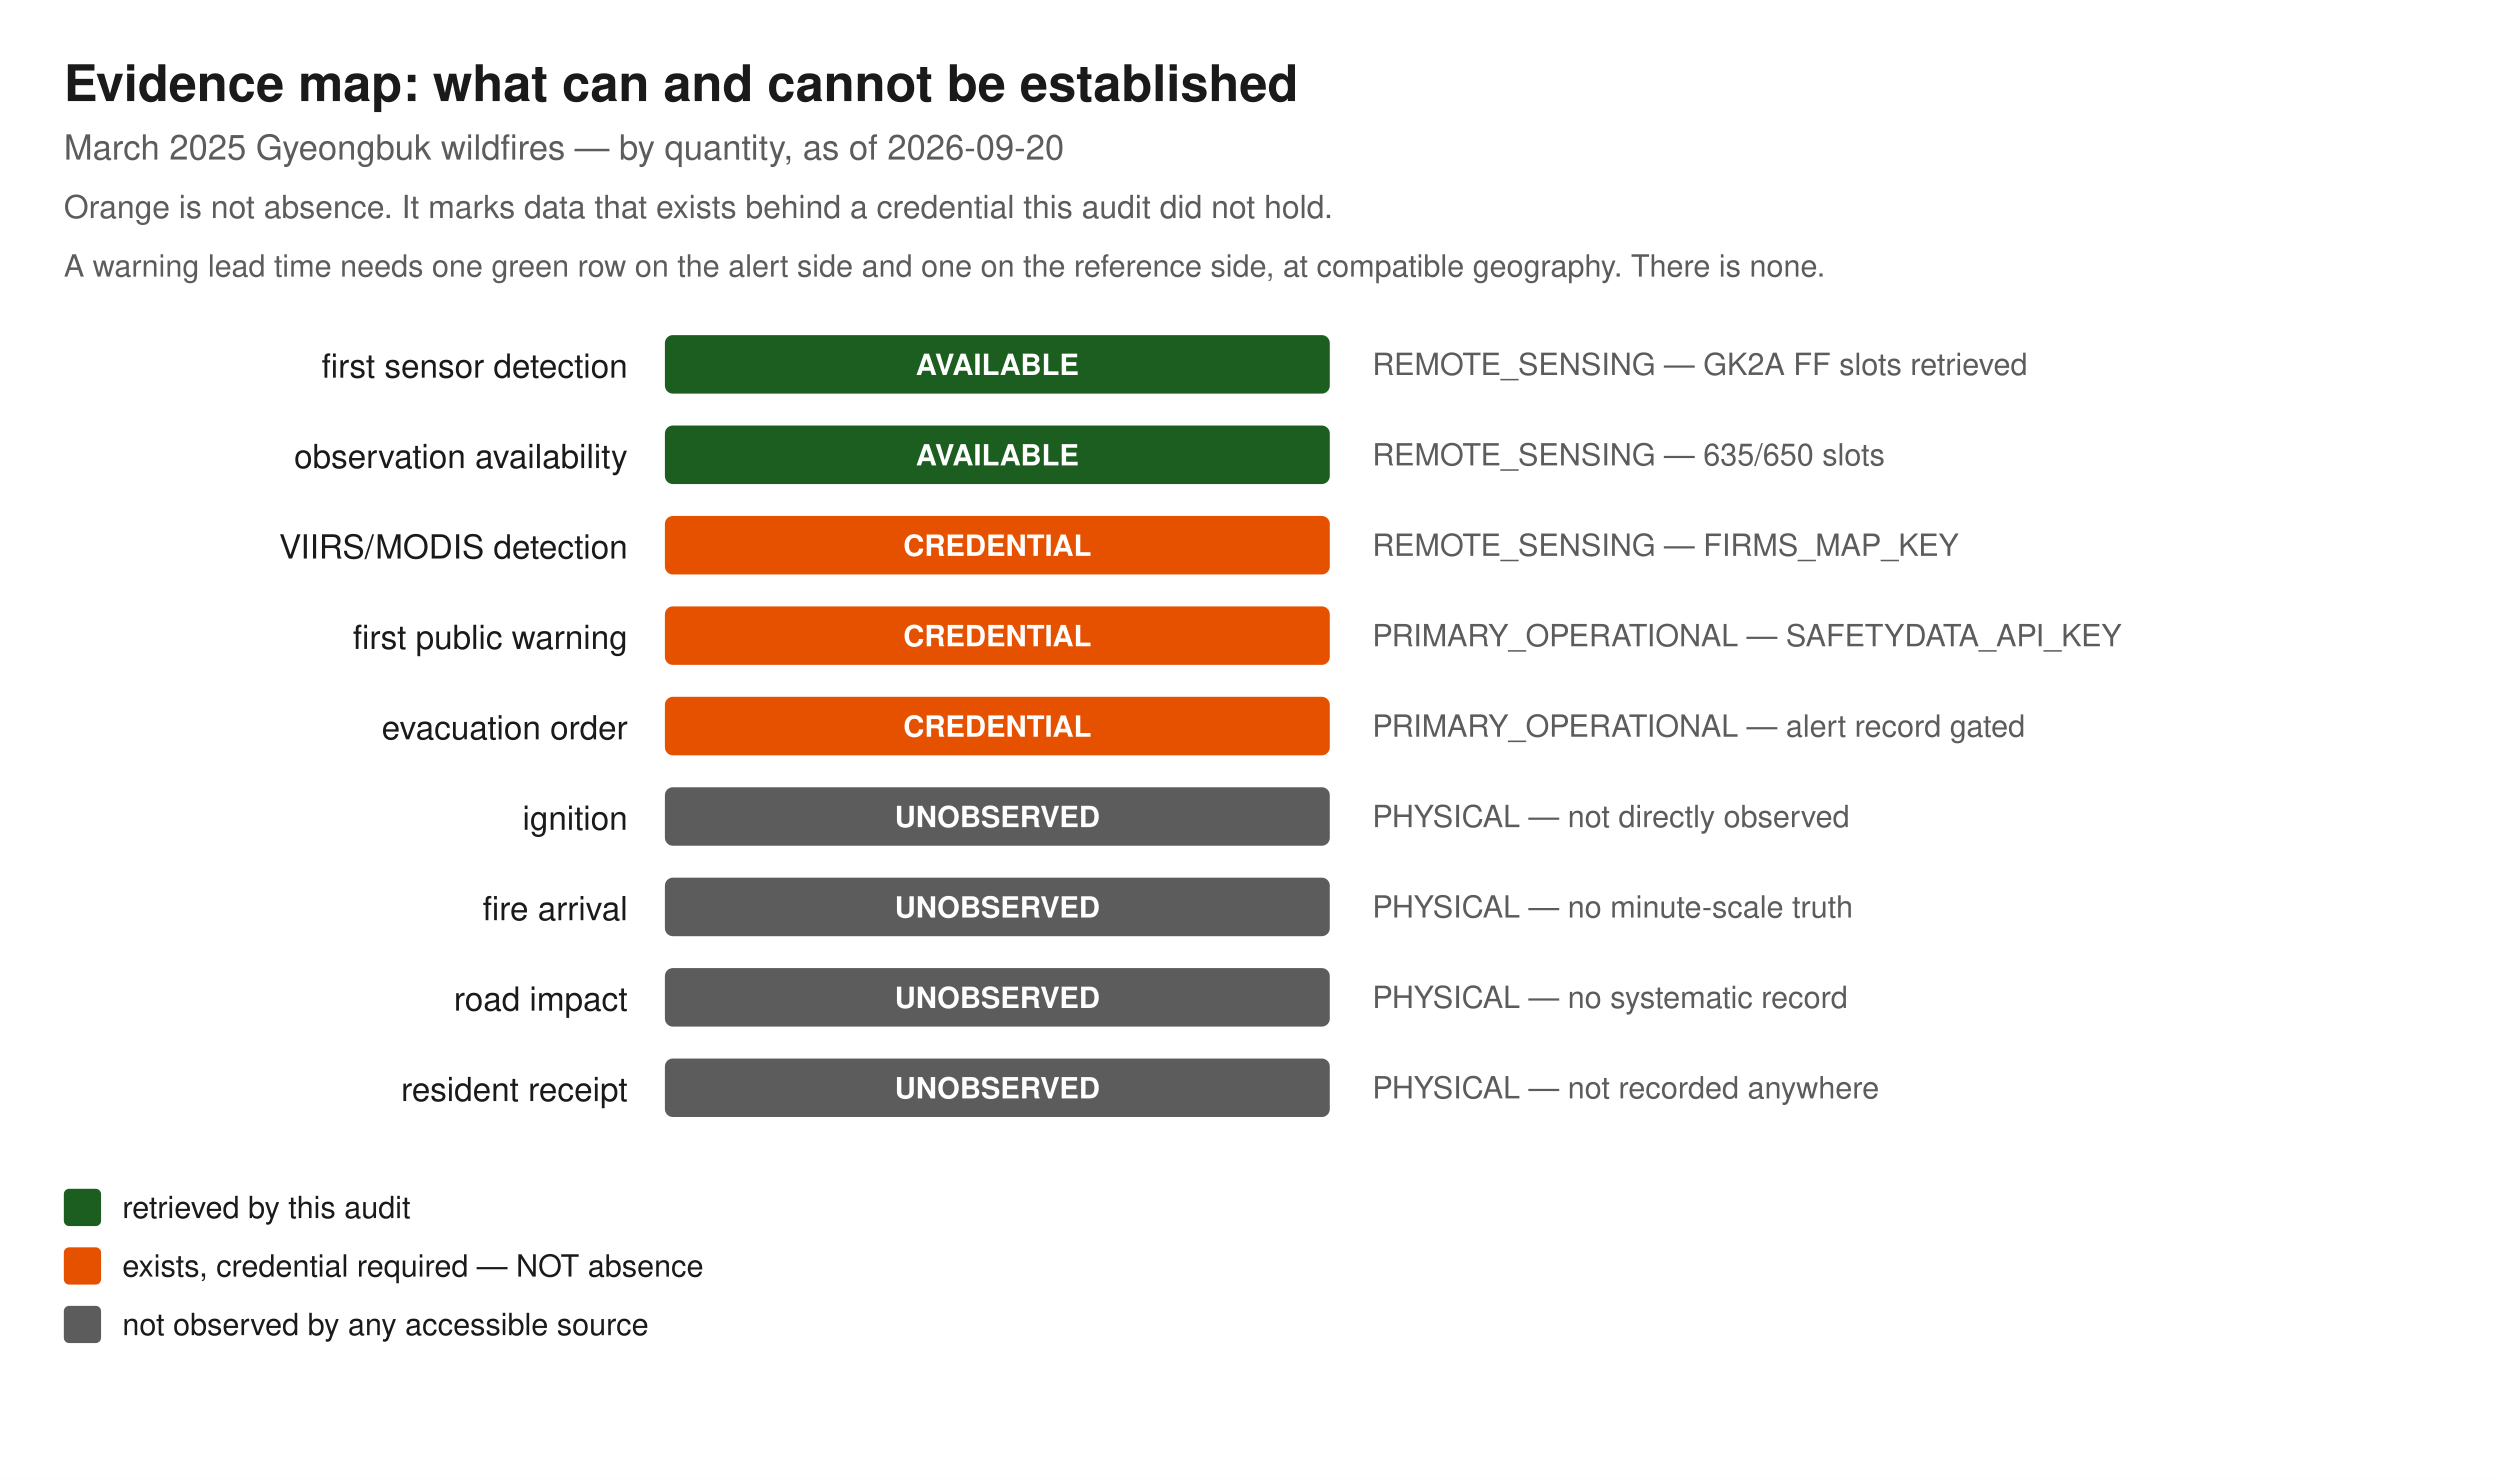
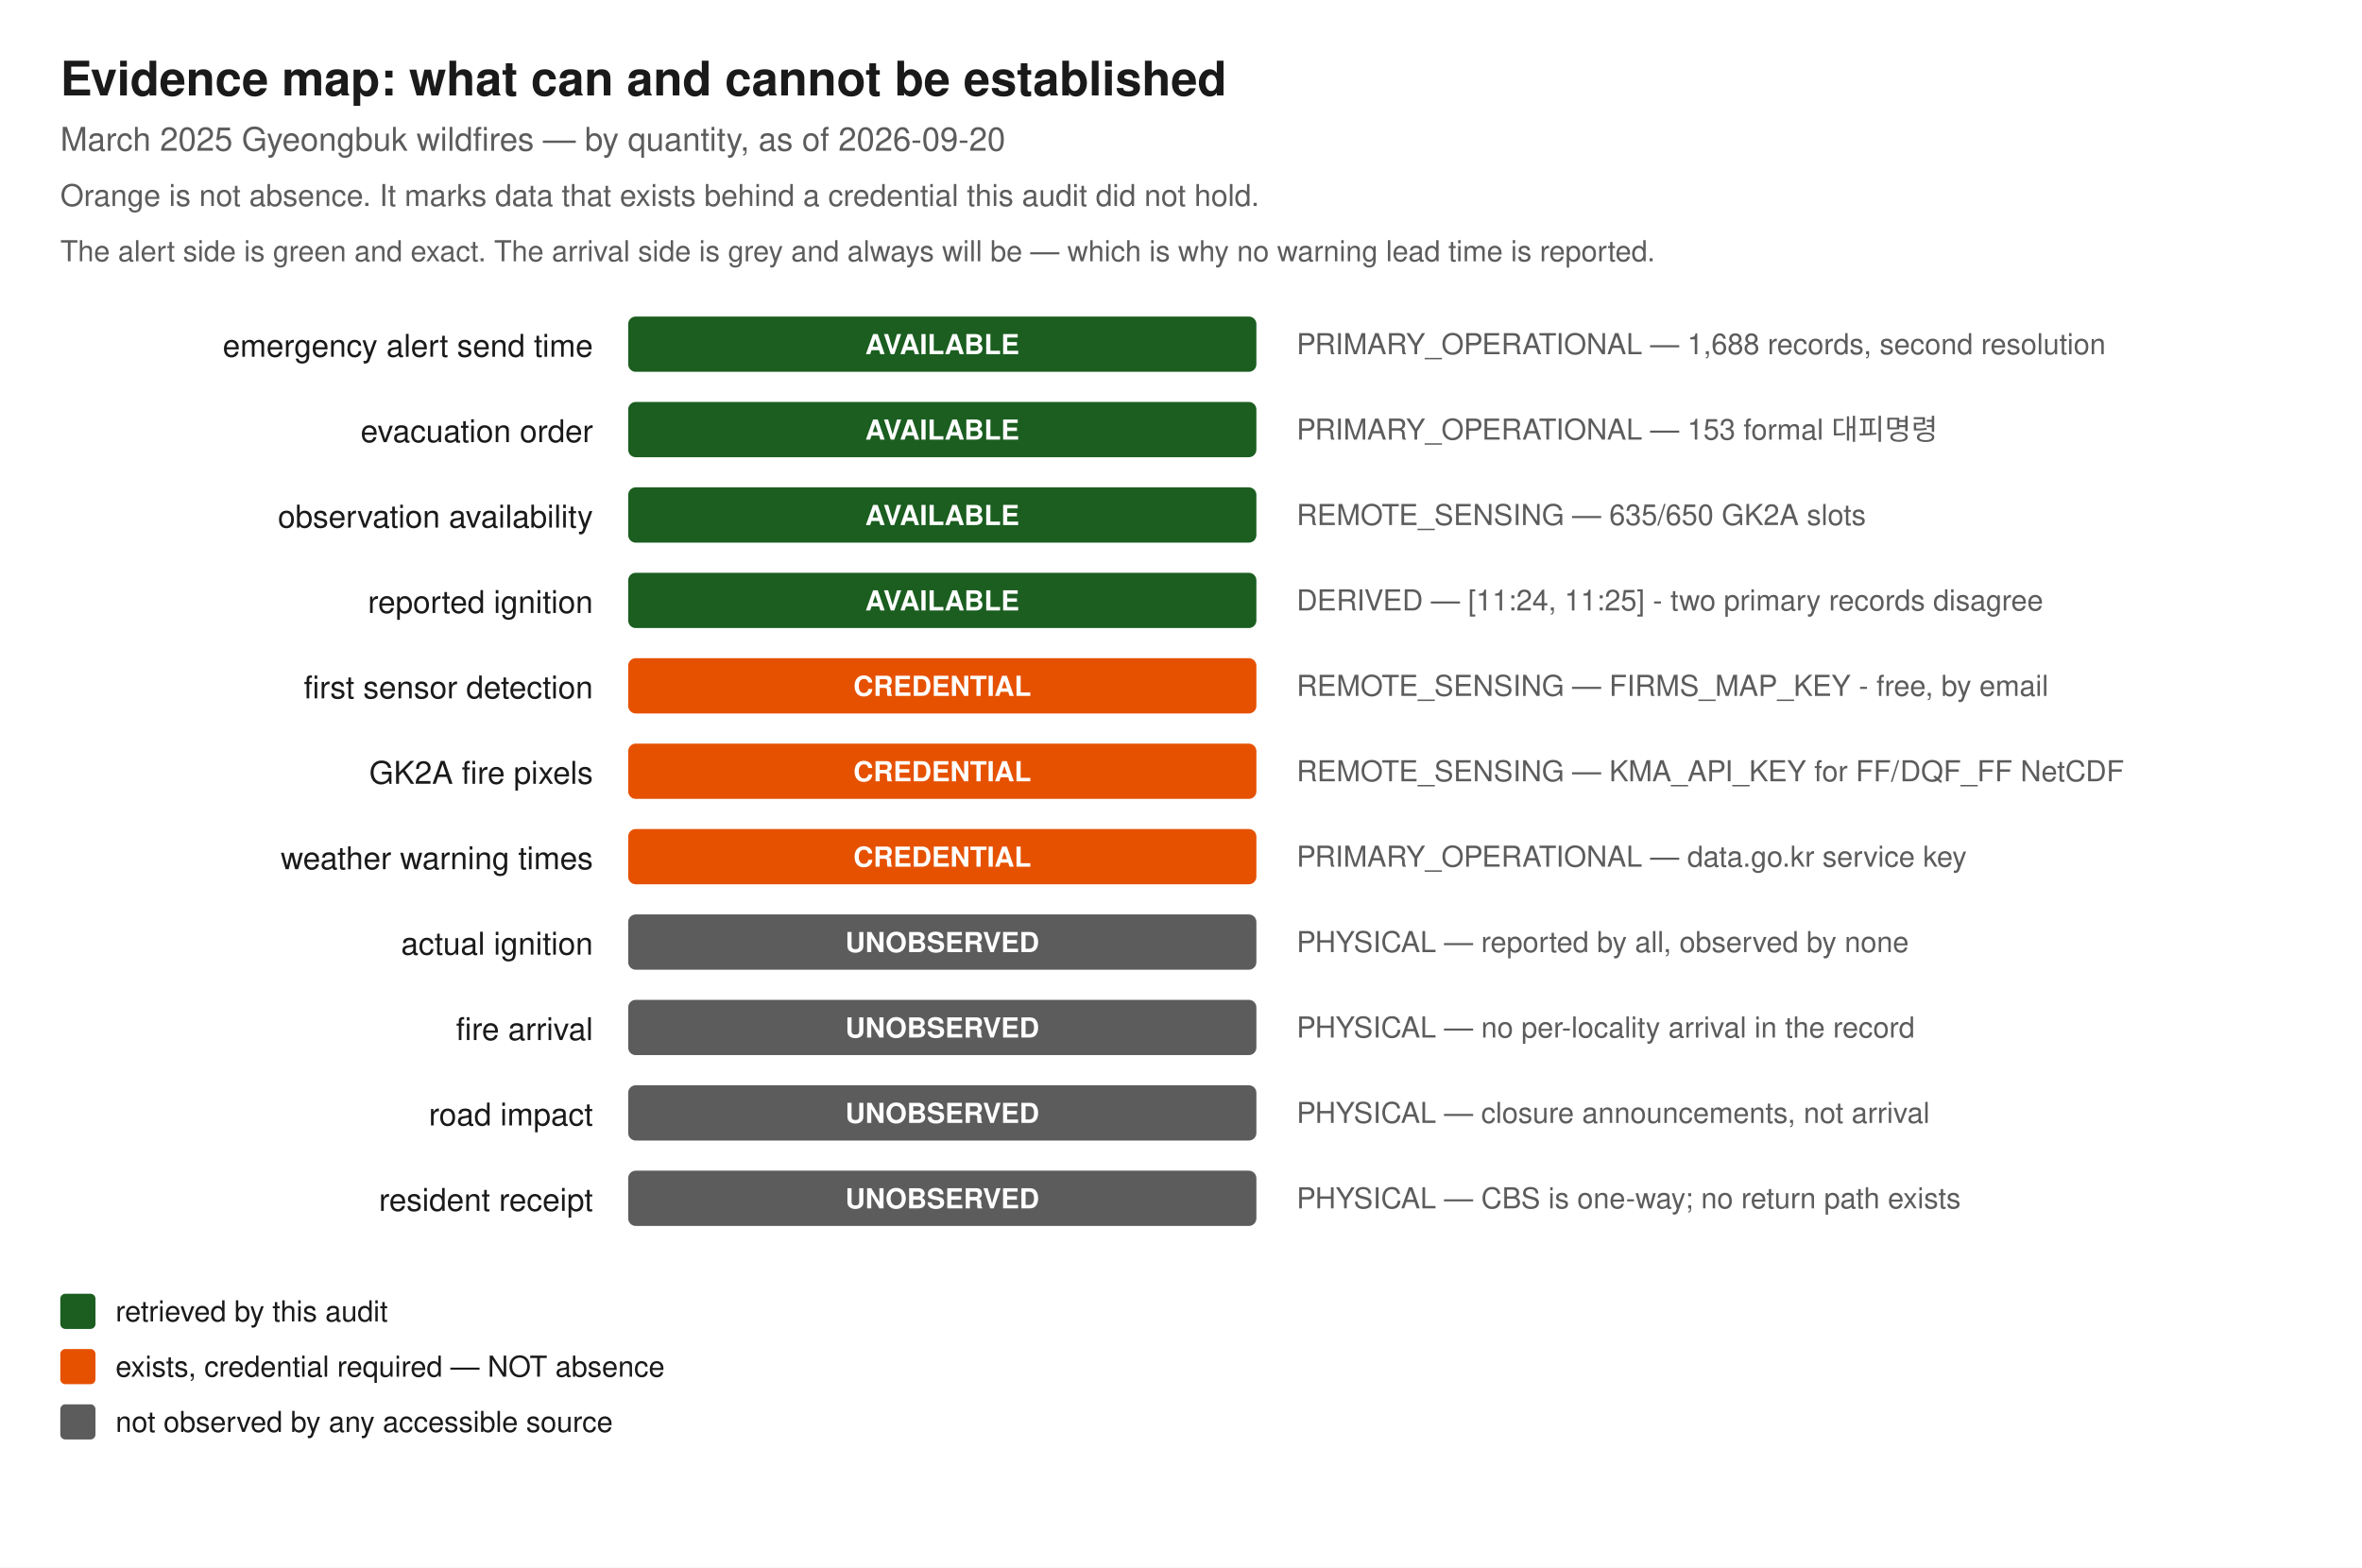
- <svg xmlns="http://www.w3.org/2000/svg" width="940" height="556" viewBox="0 0 940 556" font-family="Helvetica,Arial,sans-serif">
-   <rect width="940" height="556" fill="#ffffff" />
+ <svg xmlns="http://www.w3.org/2000/svg" width="940" height="624" viewBox="0 0 940 624" font-family="Helvetica,Arial,sans-serif">
+   <rect width="940" height="624" fill="#ffffff" />
  <text x="24" y="38" font-size="19" font-weight="700" fill="#1a1a1a">Evidence map: what can and cannot be established</text>
  <text x="24" y="60" font-size="13" fill="#5c5c5c">March 2025 Gyeongbuk wildfires — by quantity, as of 2026-09-20</text>
  <text x="24" y="82" font-size="12" fill="#5c5c5c">Orange is not absence. It marks data that exists behind a credential this audit did not hold.</text>
-   <text x="24" y="104" font-size="11.5" fill="#5c5c5c">A warning lead time needs one green row on the alert side and one on the reference side, at compatible geography. There is none.</text>
-   <text x="236" y="142" font-size="12.5" fill="#1a1a1a" text-anchor="end">first sensor detection</text>
+   <text x="24" y="104" font-size="11.5" fill="#5c5c5c">The alert side is green and exact. The arrival side is grey and always will be — which is why no warning lead time is reported.</text>
+   <text x="236" y="142" font-size="12.5" fill="#1a1a1a" text-anchor="end">emergency alert send time</text>
  <rect x="250" y="126" width="250" height="22" fill="#1b5e20" rx="3" />
  <text x="375" y="141" font-size="11" fill="#ffffff" text-anchor="middle" font-weight="600">AVAILABLE</text>
-   <text x="516" y="141" font-size="11.5" fill="#5c5c5c">REMOTE_SENSING — GK2A FF slots retrieved</text>
-   <text x="236" y="176" font-size="12.5" fill="#1a1a1a" text-anchor="end">observation availability</text>
+   <text x="516" y="141" font-size="11.5" fill="#5c5c5c">PRIMARY_OPERATIONAL — 1,688 records, second resolution</text>
+   <text x="236" y="176" font-size="12.5" fill="#1a1a1a" text-anchor="end">evacuation order</text>
  <rect x="250" y="160" width="250" height="22" fill="#1b5e20" rx="3" />
  <text x="375" y="175" font-size="11" fill="#ffffff" text-anchor="middle" font-weight="600">AVAILABLE</text>
-   <text x="516" y="175" font-size="11.5" fill="#5c5c5c">REMOTE_SENSING — 635/650 slots</text>
-   <text x="236" y="210" font-size="12.5" fill="#1a1a1a" text-anchor="end">VIIRS/MODIS detection</text>
-   <rect x="250" y="194" width="250" height="22" fill="#e65100" rx="3" />
-   <text x="375" y="209" font-size="11" fill="#ffffff" text-anchor="middle" font-weight="600">CREDENTIAL</text>
-   <text x="516" y="209" font-size="11.5" fill="#5c5c5c">REMOTE_SENSING — FIRMS_MAP_KEY</text>
-   <text x="236" y="244" font-size="12.5" fill="#1a1a1a" text-anchor="end">first public warning</text>
-   <rect x="250" y="228" width="250" height="22" fill="#e65100" rx="3" />
-   <text x="375" y="243" font-size="11" fill="#ffffff" text-anchor="middle" font-weight="600">CREDENTIAL</text>
-   <text x="516" y="243" font-size="11.5" fill="#5c5c5c">PRIMARY_OPERATIONAL — SAFETYDATA_API_KEY</text>
-   <text x="236" y="278" font-size="12.5" fill="#1a1a1a" text-anchor="end">evacuation order</text>
+   <text x="516" y="175" font-size="11.5" fill="#5c5c5c">PRIMARY_OPERATIONAL — 153 formal 대피명령</text>
+   <text x="236" y="210" font-size="12.5" fill="#1a1a1a" text-anchor="end">observation availability</text>
+   <rect x="250" y="194" width="250" height="22" fill="#1b5e20" rx="3" />
+   <text x="375" y="209" font-size="11" fill="#ffffff" text-anchor="middle" font-weight="600">AVAILABLE</text>
+   <text x="516" y="209" font-size="11.5" fill="#5c5c5c">REMOTE_SENSING — 635/650 GK2A slots</text>
+   <text x="236" y="244" font-size="12.5" fill="#1a1a1a" text-anchor="end">reported ignition</text>
+   <rect x="250" y="228" width="250" height="22" fill="#1b5e20" rx="3" />
+   <text x="375" y="243" font-size="11" fill="#ffffff" text-anchor="middle" font-weight="600">AVAILABLE</text>
+   <text x="516" y="243" font-size="11.5" fill="#5c5c5c">DERIVED — [11:24, 11:25] - two primary records disagree</text>
+   <text x="236" y="278" font-size="12.5" fill="#1a1a1a" text-anchor="end">first sensor detection</text>
  <rect x="250" y="262" width="250" height="22" fill="#e65100" rx="3" />
  <text x="375" y="277" font-size="11" fill="#ffffff" text-anchor="middle" font-weight="600">CREDENTIAL</text>
-   <text x="516" y="277" font-size="11.5" fill="#5c5c5c">PRIMARY_OPERATIONAL — alert record gated</text>
-   <text x="236" y="312" font-size="12.5" fill="#1a1a1a" text-anchor="end">ignition</text>
-   <rect x="250" y="296" width="250" height="22" fill="#5c5c5c" rx="3" />
-   <text x="375" y="311" font-size="11" fill="#ffffff" text-anchor="middle" font-weight="600">UNOBSERVED</text>
-   <text x="516" y="311" font-size="11.5" fill="#5c5c5c">PHYSICAL — not directly observed</text>
-   <text x="236" y="346" font-size="12.5" fill="#1a1a1a" text-anchor="end">fire arrival</text>
-   <rect x="250" y="330" width="250" height="22" fill="#5c5c5c" rx="3" />
-   <text x="375" y="345" font-size="11" fill="#ffffff" text-anchor="middle" font-weight="600">UNOBSERVED</text>
-   <text x="516" y="345" font-size="11.5" fill="#5c5c5c">PHYSICAL — no minute-scale truth</text>
-   <text x="236" y="380" font-size="12.5" fill="#1a1a1a" text-anchor="end">road impact</text>
+   <text x="516" y="277" font-size="11.5" fill="#5c5c5c">REMOTE_SENSING — FIRMS_MAP_KEY - free, by email</text>
+   <text x="236" y="312" font-size="12.5" fill="#1a1a1a" text-anchor="end">GK2A fire pixels</text>
+   <rect x="250" y="296" width="250" height="22" fill="#e65100" rx="3" />
+   <text x="375" y="311" font-size="11" fill="#ffffff" text-anchor="middle" font-weight="600">CREDENTIAL</text>
+   <text x="516" y="311" font-size="11.5" fill="#5c5c5c">REMOTE_SENSING — KMA_API_KEY for FF/DQF_FF NetCDF</text>
+   <text x="236" y="346" font-size="12.5" fill="#1a1a1a" text-anchor="end">weather warning times</text>
+   <rect x="250" y="330" width="250" height="22" fill="#e65100" rx="3" />
+   <text x="375" y="345" font-size="11" fill="#ffffff" text-anchor="middle" font-weight="600">CREDENTIAL</text>
+   <text x="516" y="345" font-size="11.5" fill="#5c5c5c">PRIMARY_OPERATIONAL — data.go.kr service key</text>
+   <text x="236" y="380" font-size="12.5" fill="#1a1a1a" text-anchor="end">actual ignition</text>
  <rect x="250" y="364" width="250" height="22" fill="#5c5c5c" rx="3" />
  <text x="375" y="379" font-size="11" fill="#ffffff" text-anchor="middle" font-weight="600">UNOBSERVED</text>
-   <text x="516" y="379" font-size="11.5" fill="#5c5c5c">PHYSICAL — no systematic record</text>
-   <text x="236" y="414" font-size="12.5" fill="#1a1a1a" text-anchor="end">resident receipt</text>
+   <text x="516" y="379" font-size="11.5" fill="#5c5c5c">PHYSICAL — reported by all, observed by none</text>
+   <text x="236" y="414" font-size="12.5" fill="#1a1a1a" text-anchor="end">fire arrival</text>
  <rect x="250" y="398" width="250" height="22" fill="#5c5c5c" rx="3" />
  <text x="375" y="413" font-size="11" fill="#ffffff" text-anchor="middle" font-weight="600">UNOBSERVED</text>
-   <text x="516" y="413" font-size="11.5" fill="#5c5c5c">PHYSICAL — not recorded anywhere</text>
-   <rect x="24" y="447" width="14" height="14" fill="#1b5e20" rx="2" />
-   <text x="46" y="458" font-size="11.5" fill="#1a1a1a">retrieved by this audit</text>
-   <rect x="24" y="469" width="14" height="14" fill="#e65100" rx="2" />
-   <text x="46" y="480" font-size="11.5" fill="#1a1a1a">exists, credential required — NOT absence</text>
-   <rect x="24" y="491" width="14" height="14" fill="#5c5c5c" rx="2" />
-   <text x="46" y="502" font-size="11.5" fill="#1a1a1a">not observed by any accessible source</text>
+   <text x="516" y="413" font-size="11.5" fill="#5c5c5c">PHYSICAL — no per-locality arrival in the record</text>
+   <text x="236" y="448" font-size="12.5" fill="#1a1a1a" text-anchor="end">road impact</text>
+   <rect x="250" y="432" width="250" height="22" fill="#5c5c5c" rx="3" />
+   <text x="375" y="447" font-size="11" fill="#ffffff" text-anchor="middle" font-weight="600">UNOBSERVED</text>
+   <text x="516" y="447" font-size="11.5" fill="#5c5c5c">PHYSICAL — closure announcements, not arrival</text>
+   <text x="236" y="482" font-size="12.5" fill="#1a1a1a" text-anchor="end">resident receipt</text>
+   <rect x="250" y="466" width="250" height="22" fill="#5c5c5c" rx="3" />
+   <text x="375" y="481" font-size="11" fill="#ffffff" text-anchor="middle" font-weight="600">UNOBSERVED</text>
+   <text x="516" y="481" font-size="11.5" fill="#5c5c5c">PHYSICAL — CBS is one-way; no return path exists</text>
+   <rect x="24" y="515" width="14" height="14" fill="#1b5e20" rx="2" />
+   <text x="46" y="526" font-size="11.5" fill="#1a1a1a">retrieved by this audit</text>
+   <rect x="24" y="537" width="14" height="14" fill="#e65100" rx="2" />
+   <text x="46" y="548" font-size="11.5" fill="#1a1a1a">exists, credential required — NOT absence</text>
+   <rect x="24" y="559" width="14" height="14" fill="#5c5c5c" rx="2" />
+   <text x="46" y="570" font-size="11.5" fill="#1a1a1a">not observed by any accessible source</text>
</svg>
